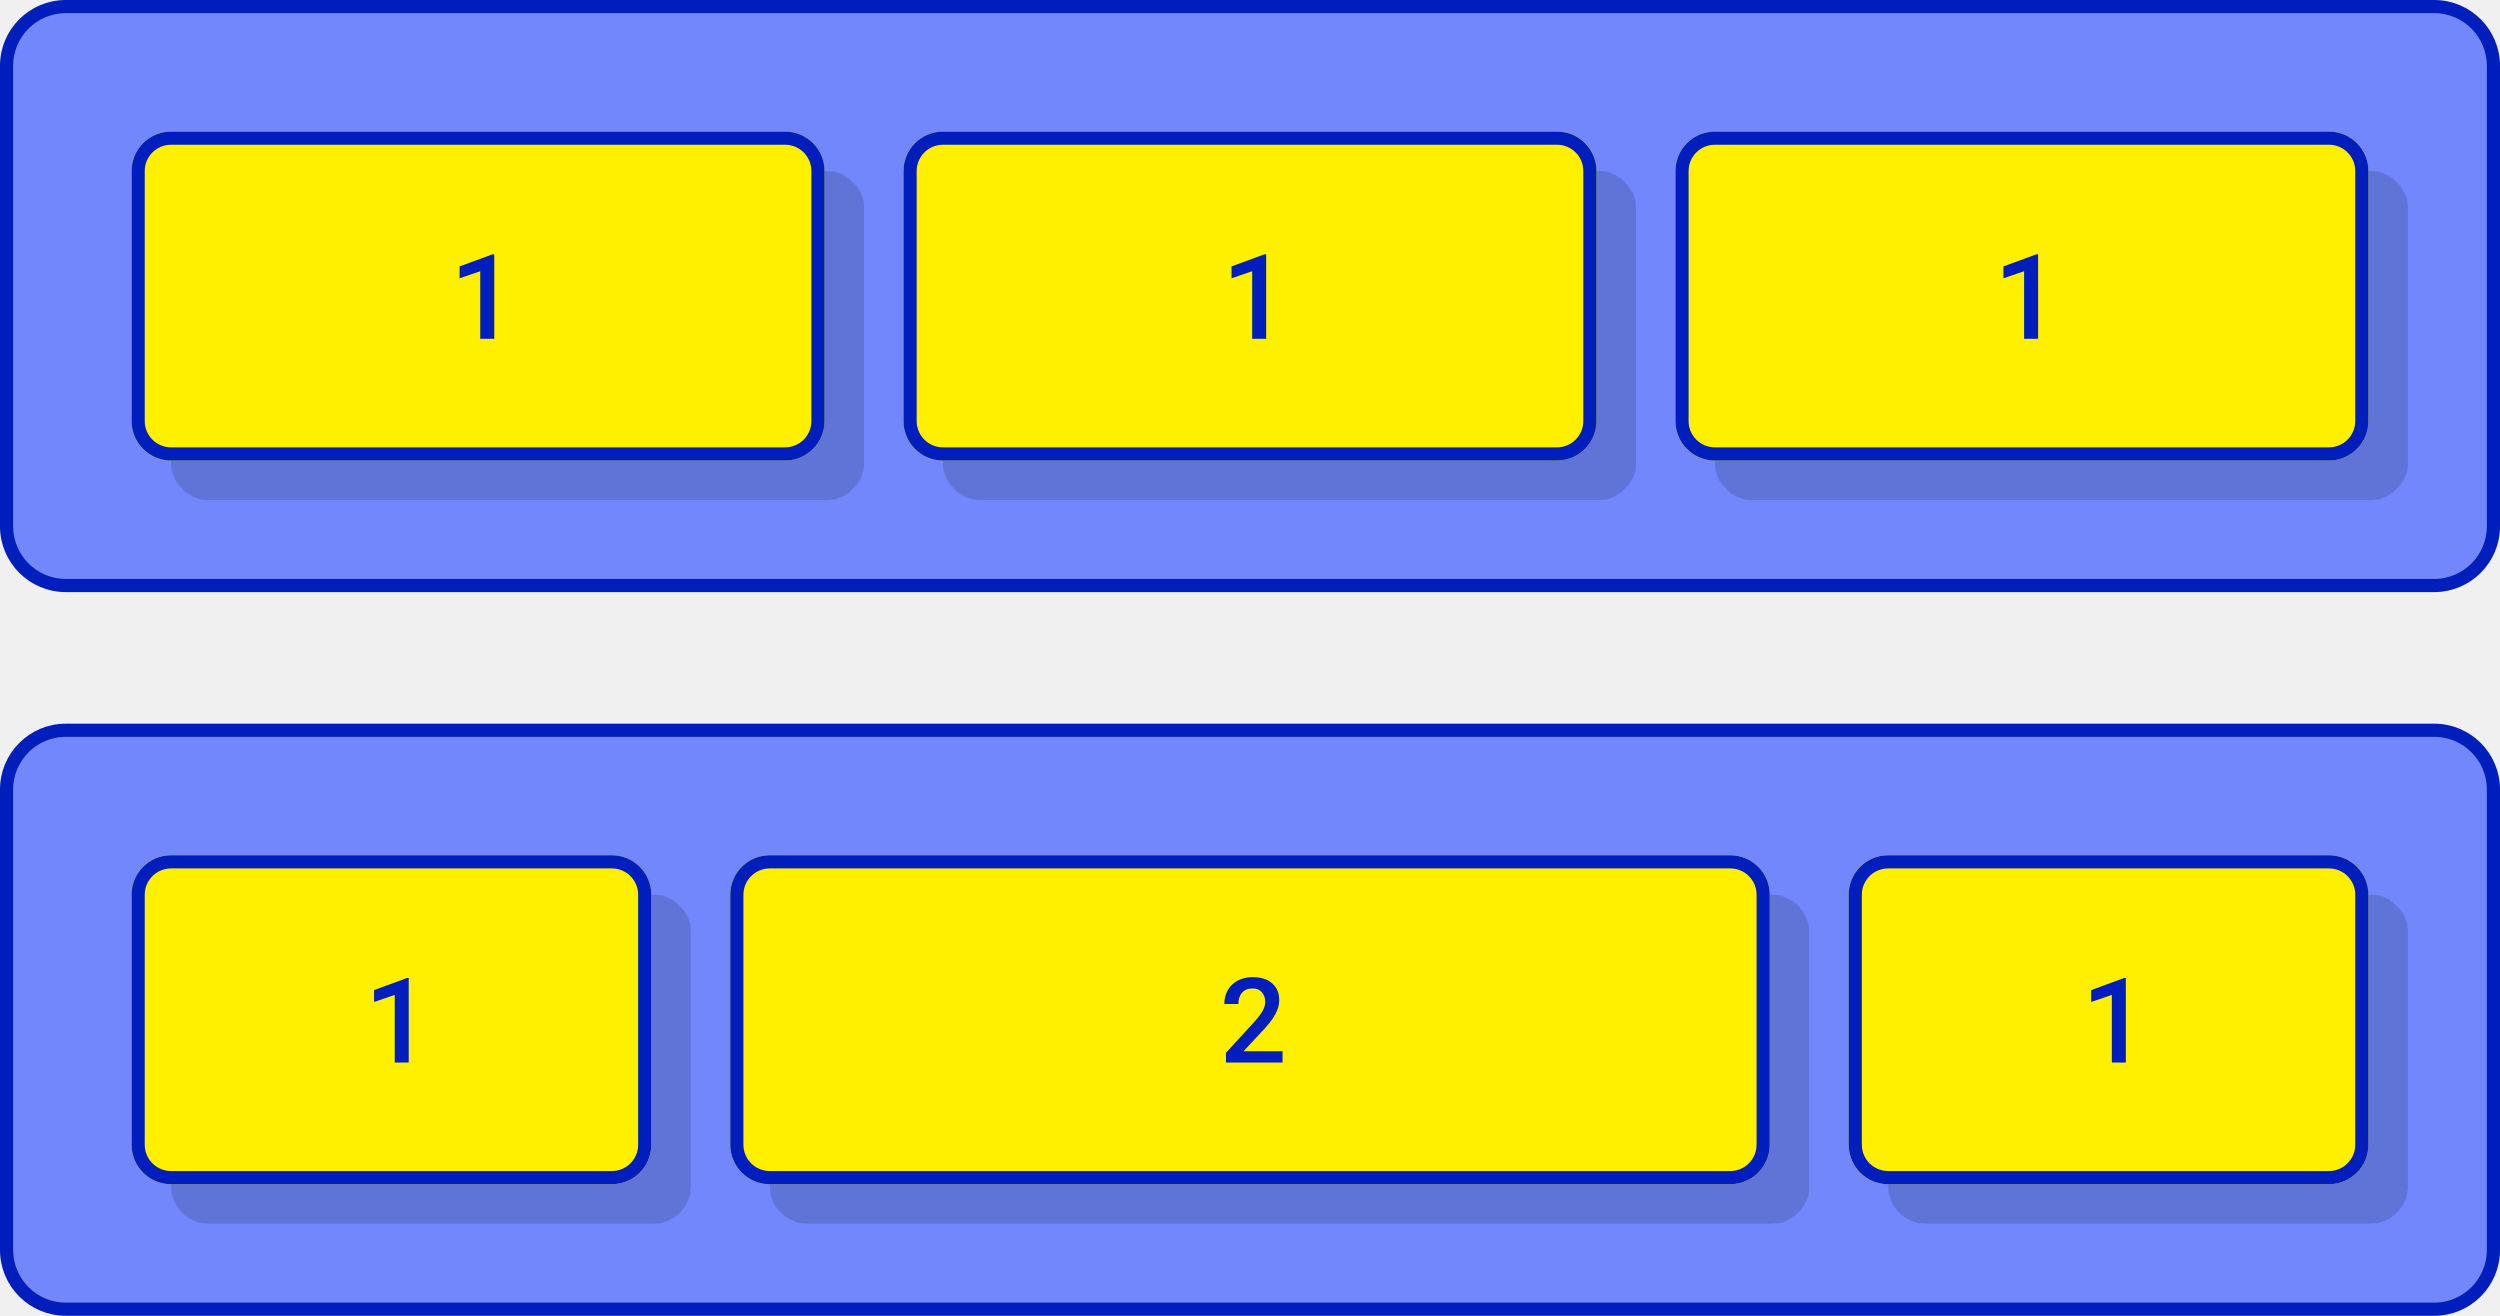
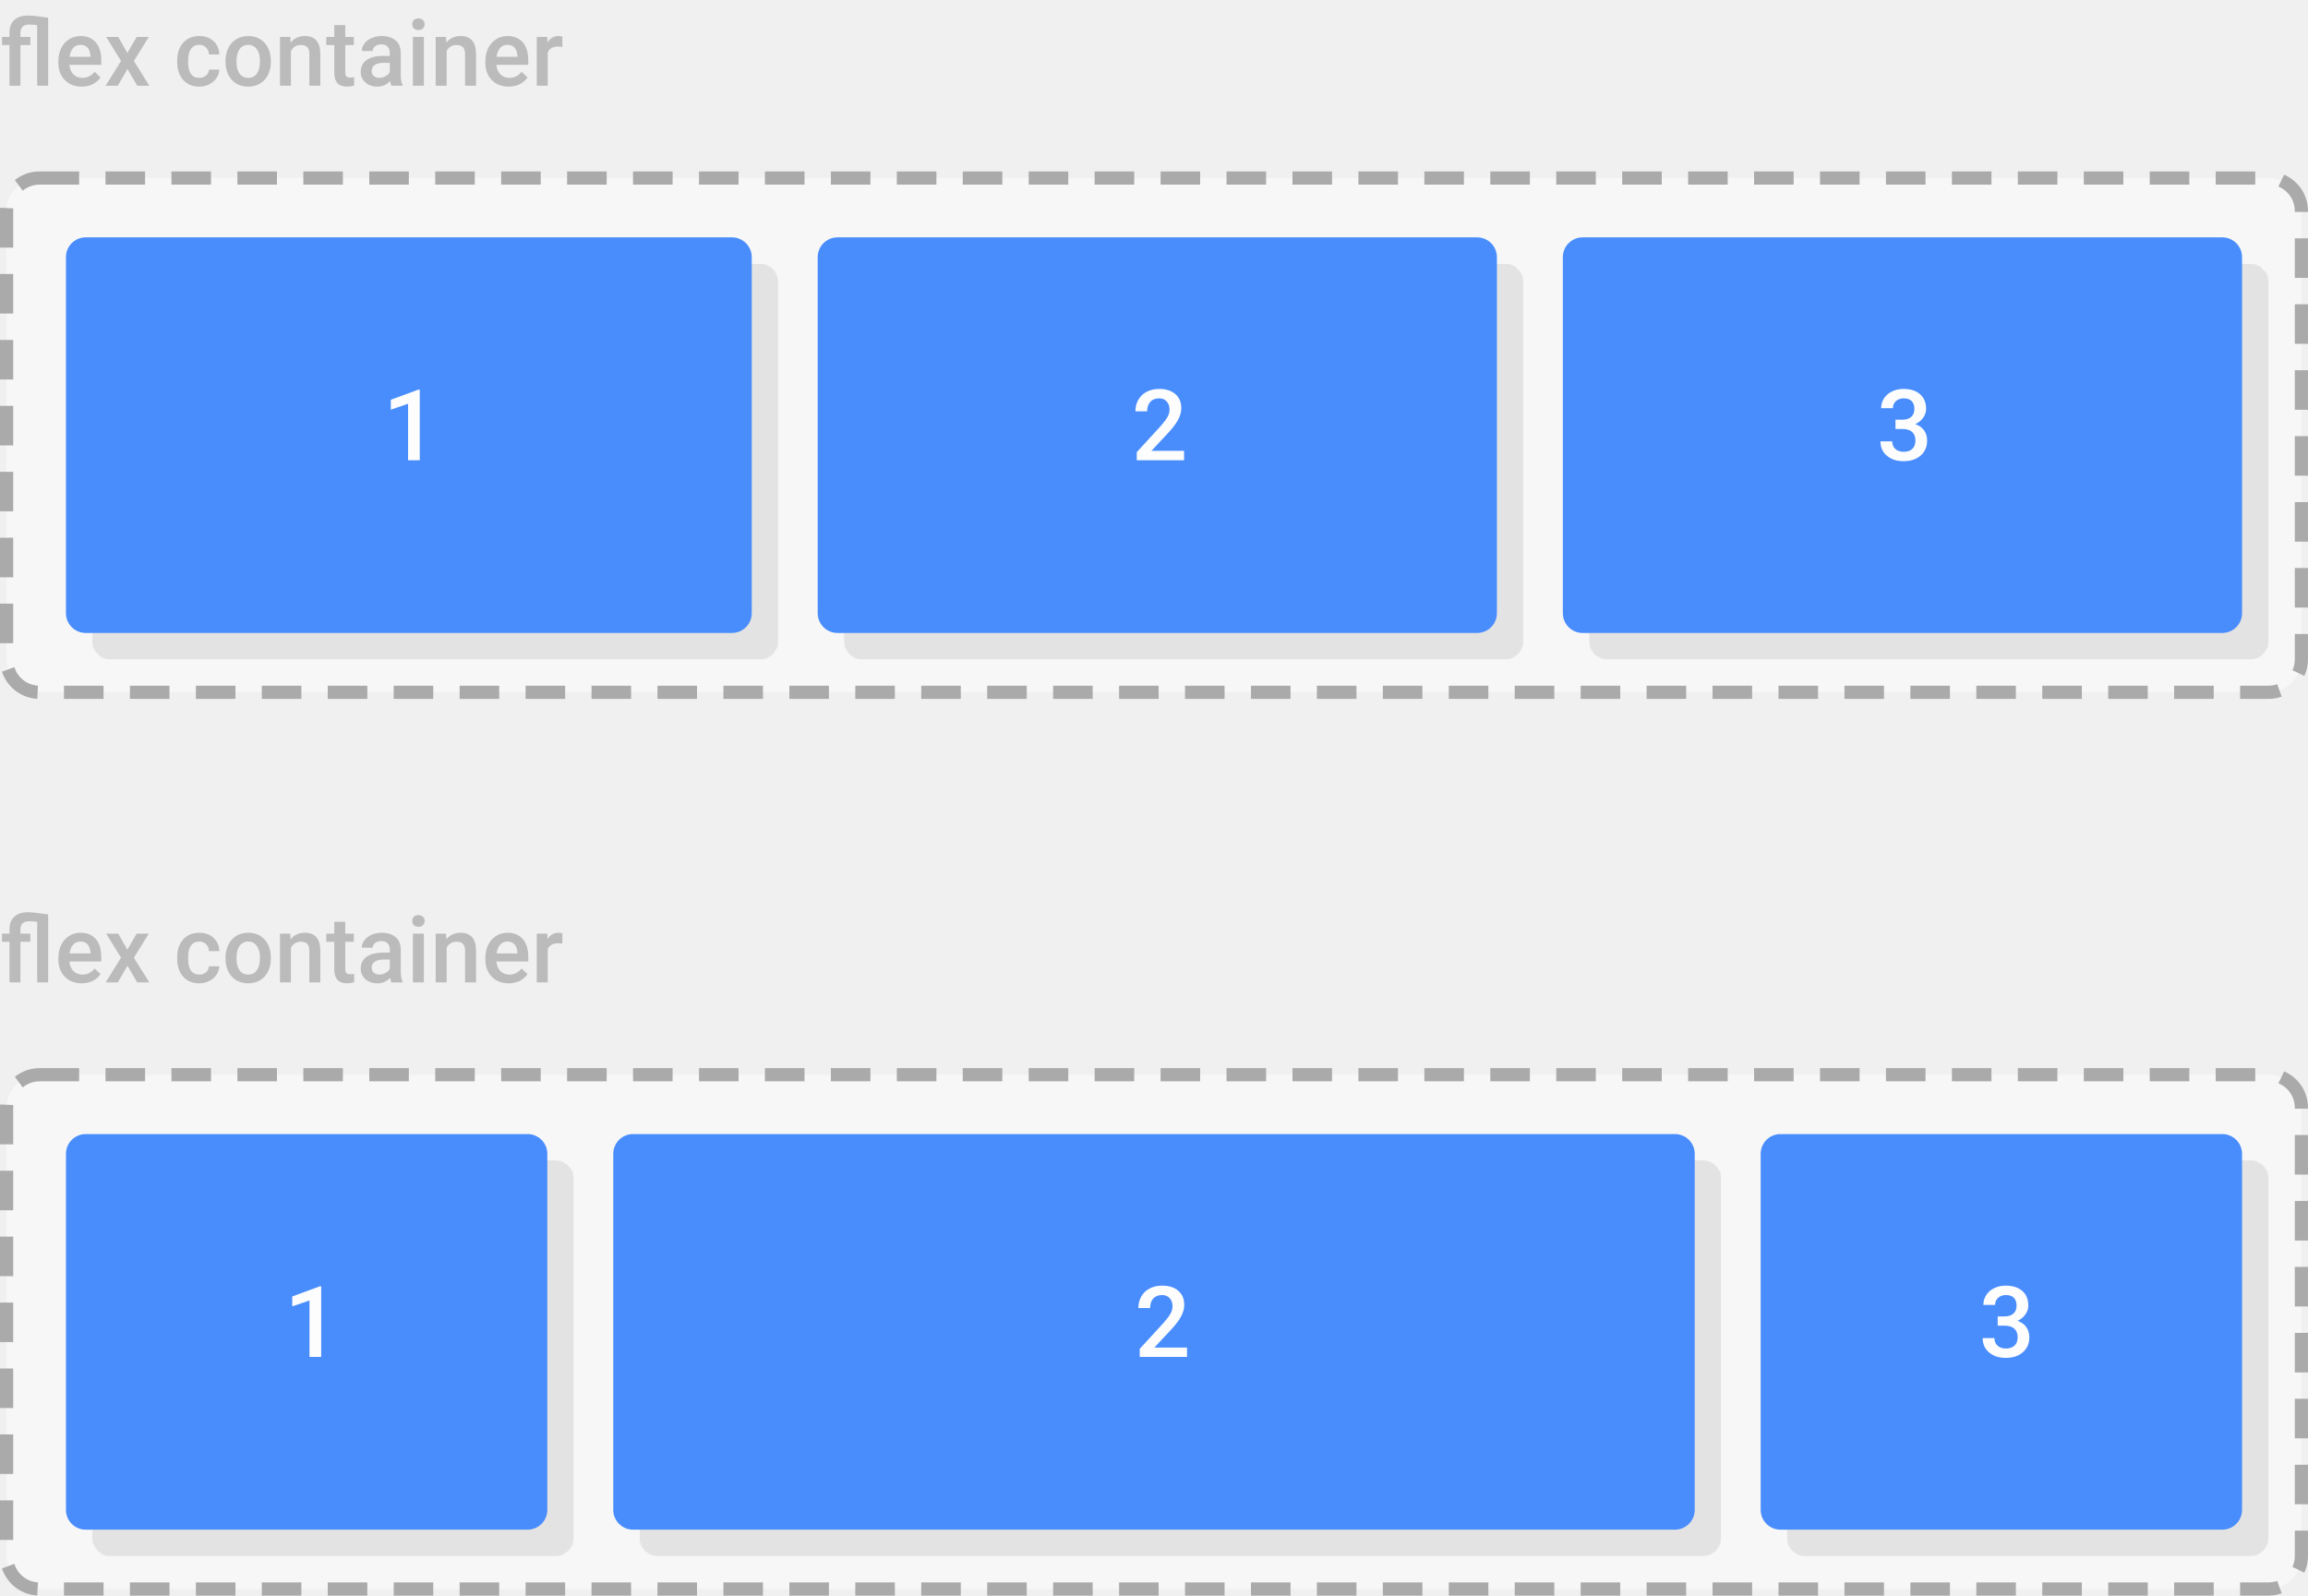
- <svg xmlns="http://www.w3.org/2000/svg" width="380" height="200" viewBox="0 0 380 200" fill="none">
-   <rect x="1" y="1" width="378" height="88" rx="9" fill="#7187FB" stroke="#001EBB" stroke-width="2" />
-   <g filter="url(#filter0_d)">
-     <rect x="20" y="20" width="105.333" height="50" rx="6" fill="#FFF000" />
-     <rect x="21" y="21" width="103.333" height="48" rx="5" stroke="#001EBB" stroke-width="2" />
+ <svg xmlns="http://www.w3.org/2000/svg" width="350" height="242" viewBox="0 0 350 242" fill="none">
+   <rect x="1" y="27" width="348" height="78" rx="5" fill="#F7F7F7" stroke="#AAAAAA" stroke-width="2" stroke-dasharray="6 4" />
+   <path d="M5.64 3.819C5.175 3.756 4.774 3.724 4.437 3.724C3.543 3.724 3.097 4.143 3.097 4.981V5.604H4.601V6.834H3.097V13H1.436V6.834H0.308V5.604H1.436V4.94C1.44 4.106 1.686 3.468 2.174 3.026C2.666 2.58 3.359 2.356 4.252 2.356C4.808 2.356 5.824 2.466 7.301 2.685V13H5.64V3.819ZM12.394 13.137C11.341 13.137 10.486 12.806 9.83 12.146C9.178 11.48 8.853 10.596 8.853 9.493V9.288C8.853 8.55 8.994 7.891 9.276 7.312C9.563 6.729 9.965 6.276 10.479 5.952C10.995 5.629 11.569 5.467 12.202 5.467C13.209 5.467 13.986 5.788 14.533 6.431C15.085 7.073 15.36 7.982 15.36 9.158V9.828H10.527C10.578 10.439 10.78 10.922 11.136 11.277C11.496 11.633 11.947 11.81 12.489 11.81C13.25 11.81 13.87 11.503 14.349 10.888L15.244 11.742C14.948 12.184 14.551 12.528 14.055 12.774C13.562 13.016 13.009 13.137 12.394 13.137ZM12.195 6.8C11.74 6.8 11.37 6.959 11.088 7.278C10.81 7.597 10.632 8.042 10.555 8.611H13.72V8.488C13.683 7.932 13.535 7.513 13.275 7.23C13.016 6.943 12.656 6.8 12.195 6.8ZM19.311 8.037L20.72 5.604H22.565L20.303 9.247L22.641 13H20.809L19.332 10.471L17.862 13H16.017L18.355 9.247L16.099 5.604H17.931L19.311 8.037ZM30.222 11.81C30.636 11.81 30.98 11.69 31.254 11.448C31.527 11.207 31.673 10.908 31.691 10.553H33.257C33.239 11.013 33.095 11.444 32.826 11.845C32.557 12.241 32.193 12.556 31.732 12.788C31.272 13.021 30.775 13.137 30.242 13.137C29.208 13.137 28.387 12.802 27.781 12.132C27.175 11.462 26.872 10.537 26.872 9.356V9.186C26.872 8.06 27.173 7.16 27.774 6.485C28.376 5.806 29.196 5.467 30.235 5.467C31.115 5.467 31.83 5.724 32.382 6.239C32.938 6.75 33.23 7.422 33.257 8.256H31.691C31.673 7.832 31.527 7.483 31.254 7.21C30.985 6.937 30.641 6.8 30.222 6.8C29.684 6.8 29.269 6.996 28.977 7.388C28.686 7.775 28.538 8.365 28.533 9.158V9.425C28.533 10.227 28.677 10.826 28.964 11.223C29.256 11.615 29.675 11.81 30.222 11.81ZM34.2 9.233C34.2 8.509 34.344 7.857 34.631 7.278C34.918 6.695 35.321 6.248 35.841 5.938C36.36 5.624 36.957 5.467 37.632 5.467C38.63 5.467 39.439 5.788 40.059 6.431C40.683 7.073 41.02 7.925 41.07 8.987L41.077 9.377C41.077 10.106 40.936 10.758 40.653 11.332C40.375 11.906 39.974 12.351 39.45 12.665C38.931 12.979 38.329 13.137 37.645 13.137C36.602 13.137 35.766 12.79 35.137 12.098C34.512 11.4 34.2 10.473 34.2 9.315V9.233ZM35.861 9.377C35.861 10.138 36.019 10.735 36.333 11.168C36.648 11.596 37.085 11.81 37.645 11.81C38.206 11.81 38.641 11.592 38.951 11.154C39.266 10.717 39.423 10.076 39.423 9.233C39.423 8.486 39.261 7.894 38.938 7.456C38.618 7.019 38.183 6.8 37.632 6.8C37.09 6.8 36.659 7.016 36.34 7.449C36.021 7.878 35.861 8.52 35.861 9.377ZM44.023 5.604L44.071 6.458C44.618 5.797 45.336 5.467 46.225 5.467C47.765 5.467 48.549 6.349 48.576 8.112V13H46.915V8.208C46.915 7.739 46.812 7.392 46.607 7.169C46.407 6.941 46.077 6.827 45.616 6.827C44.946 6.827 44.447 7.13 44.119 7.736V13H42.458V5.604H44.023ZM52.356 3.806V5.604H53.662V6.834H52.356V10.963C52.356 11.245 52.411 11.45 52.52 11.578C52.634 11.701 52.835 11.763 53.122 11.763C53.313 11.763 53.507 11.74 53.703 11.694V12.979C53.325 13.084 52.96 13.137 52.609 13.137C51.333 13.137 50.695 12.433 50.695 11.024V6.834H49.478V5.604H50.695V3.806H52.356ZM59.356 13C59.283 12.859 59.22 12.629 59.165 12.31C58.636 12.861 57.989 13.137 57.224 13.137C56.481 13.137 55.875 12.925 55.405 12.501C54.936 12.077 54.701 11.553 54.701 10.929C54.701 10.14 54.993 9.536 55.576 9.117C56.164 8.693 57.003 8.481 58.092 8.481H59.11V7.996C59.11 7.613 59.003 7.308 58.789 7.08C58.575 6.848 58.249 6.731 57.812 6.731C57.433 6.731 57.123 6.827 56.882 7.019C56.64 7.205 56.52 7.445 56.52 7.736H54.858C54.858 7.331 54.993 6.952 55.262 6.602C55.531 6.246 55.895 5.968 56.355 5.768C56.82 5.567 57.338 5.467 57.907 5.467C58.773 5.467 59.464 5.686 59.978 6.123C60.493 6.556 60.758 7.167 60.772 7.955V11.291C60.772 11.956 60.865 12.487 61.052 12.884V13H59.356ZM57.531 11.804C57.859 11.804 58.167 11.724 58.454 11.565C58.746 11.405 58.965 11.191 59.11 10.922V9.527H58.215C57.6 9.527 57.137 9.634 56.827 9.849C56.517 10.063 56.362 10.366 56.362 10.758C56.362 11.077 56.467 11.332 56.677 11.523C56.891 11.71 57.176 11.804 57.531 11.804ZM64.278 13H62.617V5.604H64.278V13ZM62.515 3.683C62.515 3.427 62.594 3.215 62.754 3.047C62.918 2.878 63.15 2.794 63.451 2.794C63.752 2.794 63.984 2.878 64.148 3.047C64.312 3.215 64.394 3.427 64.394 3.683C64.394 3.933 64.312 4.143 64.148 4.312C63.984 4.476 63.752 4.558 63.451 4.558C63.15 4.558 62.918 4.476 62.754 4.312C62.594 4.143 62.515 3.933 62.515 3.683ZM67.635 5.604L67.683 6.458C68.23 5.797 68.947 5.467 69.836 5.467C71.376 5.467 72.16 6.349 72.188 8.112V13H70.526V8.208C70.526 7.739 70.424 7.392 70.219 7.169C70.018 6.941 69.688 6.827 69.228 6.827C68.558 6.827 68.059 7.13 67.731 7.736V13H66.069V5.604H67.635ZM77.144 13.137C76.091 13.137 75.236 12.806 74.58 12.146C73.928 11.48 73.603 10.596 73.603 9.493V9.288C73.603 8.55 73.744 7.891 74.026 7.312C74.314 6.729 74.715 6.276 75.23 5.952C75.745 5.629 76.319 5.467 76.952 5.467C77.959 5.467 78.736 5.788 79.283 6.431C79.835 7.073 80.11 7.982 80.11 9.158V9.828H75.277C75.328 10.439 75.53 10.922 75.886 11.277C76.246 11.633 76.697 11.81 77.239 11.81C78 11.81 78.62 11.503 79.099 10.888L79.994 11.742C79.698 12.184 79.301 12.528 78.805 12.774C78.312 13.016 77.759 13.137 77.144 13.137ZM76.945 6.8C76.49 6.8 76.12 6.959 75.838 7.278C75.56 7.597 75.382 8.042 75.305 8.611H78.47V8.488C78.433 7.932 78.285 7.513 78.025 7.23C77.766 6.943 77.406 6.8 76.945 6.8ZM85.278 7.121C85.06 7.085 84.834 7.066 84.602 7.066C83.841 7.066 83.328 7.358 83.064 7.941V13H81.402V5.604H82.988L83.029 6.431C83.43 5.788 83.986 5.467 84.697 5.467C84.934 5.467 85.13 5.499 85.285 5.562L85.278 7.121Z" fill="#BBBBBB" />
+   <g opacity="0.8" filter="url(#filter0_d)">
+     <path d="M10 39C10 37.343 11.343 36 13 36H111C112.657 36 114 37.343 114 39V93C114 94.657 112.657 96 111 96H13C11.343 96 10 94.657 10 93V39Z" fill="#1E73FF" />
+     <path d="M63.655 69.8H61.882V61.238L59.268 62.131V60.63L63.428 59.099H63.655V69.8Z" fill="white" />
  </g>
-   <path d="M75.126 51.5H72.999V41.226L69.861 42.298V40.496L74.853 38.659H75.126V51.5Z" fill="#001EBB" />
-   <g filter="url(#filter1_d)">
-     <rect x="137.333" y="20" width="105.333" height="50" rx="6" fill="#FFF000" />
-     <rect x="138.333" y="21" width="103.333" height="48" rx="5" stroke="#001EBB" stroke-width="2" />
+   <g opacity="0.8" filter="url(#filter1_d)">
+     <path d="M124 39C124 37.343 125.343 36 127 36H224C225.657 36 227 37.343 227 39V93C227 94.657 225.657 96 224 96H127C125.343 96 124 94.657 124 93V39Z" fill="#1E73FF" />
+     <path d="M179.556 69.8H172.386V68.577L175.938 64.702C176.451 64.131 176.814 63.655 177.029 63.274C177.249 62.888 177.359 62.502 177.359 62.117C177.359 61.609 177.215 61.199 176.927 60.886C176.644 60.574 176.26 60.417 175.777 60.417C175.201 60.417 174.754 60.593 174.437 60.945C174.119 61.296 173.96 61.777 173.96 62.388H172.181C172.181 61.738 172.327 61.155 172.62 60.637C172.918 60.115 173.34 59.709 173.887 59.421C174.439 59.133 175.074 58.989 175.792 58.989C176.827 58.989 177.642 59.251 178.238 59.773C178.838 60.291 179.139 61.008 179.139 61.926C179.139 62.459 178.987 63.018 178.685 63.603C178.387 64.185 177.896 64.846 177.212 65.588L174.605 68.379H179.556V69.8Z" fill="white" />
  </g>
-   <path d="M192.459 51.5H190.333V41.226L187.195 42.298V40.496L192.187 38.659H192.459V51.5Z" fill="#001EBB" />
-   <g filter="url(#filter2_d)">
-     <rect x="254.667" y="20" width="105.333" height="50" rx="6" fill="#FFF000" />
-     <rect x="255.667" y="21" width="103.333" height="48" rx="5" stroke="#001EBB" stroke-width="2" />
+   <g opacity="0.8" filter="url(#filter2_d)">
+     <path d="M237 39C237 37.343 238.343 36 240 36H337C338.657 36 340 37.343 340 39V93C340 94.657 338.657 96 337 96H240C238.343 96 237 94.657 237 93V39Z" fill="#1E73FF" />
+     <path d="M287.444 63.655H288.528C289.075 63.65 289.507 63.508 289.824 63.23C290.146 62.952 290.308 62.549 290.308 62.022C290.308 61.514 290.173 61.121 289.905 60.842C289.641 60.559 289.236 60.417 288.689 60.417C288.21 60.417 287.817 60.557 287.51 60.835C287.202 61.108 287.048 61.467 287.048 61.912H285.269C285.269 61.365 285.413 60.867 285.701 60.417C285.994 59.968 286.399 59.619 286.917 59.37C287.439 59.116 288.022 58.989 288.667 58.989C289.731 58.989 290.566 59.258 291.172 59.795C291.782 60.327 292.087 61.069 292.087 62.022C292.087 62.5 291.934 62.952 291.626 63.377C291.323 63.796 290.93 64.114 290.447 64.329C291.033 64.529 291.477 64.844 291.78 65.273C292.087 65.703 292.241 66.216 292.241 66.811C292.241 67.769 291.912 68.53 291.252 69.097C290.598 69.663 289.736 69.946 288.667 69.946C287.642 69.946 286.802 69.673 286.147 69.126C285.493 68.579 285.166 67.852 285.166 66.943H286.946C286.946 67.412 287.102 67.793 287.415 68.086C287.732 68.379 288.157 68.525 288.689 68.525C289.241 68.525 289.675 68.379 289.993 68.086C290.31 67.793 290.469 67.368 290.469 66.811C290.469 66.25 290.303 65.818 289.971 65.515C289.639 65.212 289.146 65.061 288.491 65.061H287.444V63.655Z" fill="white" />
  </g>
-   <path d="M309.792 51.5H307.666V41.226L304.528 42.298V40.496L309.52 38.659H309.792V51.5Z" fill="#001EBB" />
-   <rect x="1" y="111" width="378" height="88" rx="9" fill="#7187FB" stroke="#001EBB" stroke-width="2" />
-   <g filter="url(#filter3_d)">
-     <rect x="20" y="130" width="79" height="50" rx="6" fill="#FFF000" />
-     <rect x="21" y="131" width="77" height="48" rx="5" stroke="#001EBB" stroke-width="2" />
+   <rect x="1" y="163" width="348" height="78" rx="5" fill="#F7F7F7" stroke="#AAAAAA" stroke-width="2" stroke-dasharray="6 4" />
+   <path d="M5.64 139.819C5.175 139.756 4.774 139.724 4.437 139.724C3.543 139.724 3.097 140.143 3.097 140.981V141.604H4.601V142.834H3.097V149H1.436V142.834H0.308V141.604H1.436V140.94C1.44 140.106 1.686 139.468 2.174 139.026C2.666 138.58 3.359 138.356 4.252 138.356C4.808 138.356 5.824 138.466 7.301 138.685V149H5.64V139.819ZM12.394 149.137C11.341 149.137 10.486 148.806 9.83 148.146C9.178 147.48 8.853 146.596 8.853 145.493V145.288C8.853 144.55 8.994 143.891 9.276 143.312C9.563 142.729 9.965 142.276 10.479 141.952C10.995 141.629 11.569 141.467 12.202 141.467C13.209 141.467 13.986 141.788 14.533 142.431C15.085 143.073 15.36 143.982 15.36 145.158V145.828H10.527C10.578 146.439 10.78 146.922 11.136 147.277C11.496 147.633 11.947 147.811 12.489 147.811C13.25 147.811 13.87 147.503 14.349 146.888L15.244 147.742C14.948 148.184 14.551 148.528 14.055 148.774C13.562 149.016 13.009 149.137 12.394 149.137ZM12.195 142.8C11.74 142.8 11.37 142.959 11.088 143.278C10.81 143.597 10.632 144.042 10.555 144.611H13.72V144.488C13.683 143.932 13.535 143.513 13.275 143.23C13.016 142.943 12.656 142.8 12.195 142.8ZM19.311 144.037L20.72 141.604H22.565L20.303 145.247L22.641 149H20.809L19.332 146.471L17.862 149H16.017L18.355 145.247L16.099 141.604H17.931L19.311 144.037ZM30.222 147.811C30.636 147.811 30.98 147.69 31.254 147.448C31.527 147.207 31.673 146.908 31.691 146.553H33.257C33.239 147.013 33.095 147.444 32.826 147.845C32.557 148.241 32.193 148.556 31.732 148.788C31.272 149.021 30.775 149.137 30.242 149.137C29.208 149.137 28.387 148.802 27.781 148.132C27.175 147.462 26.872 146.537 26.872 145.356V145.186C26.872 144.06 27.173 143.16 27.774 142.485C28.376 141.806 29.196 141.467 30.235 141.467C31.115 141.467 31.83 141.724 32.382 142.239C32.938 142.75 33.23 143.422 33.257 144.256H31.691C31.673 143.832 31.527 143.483 31.254 143.21C30.985 142.937 30.641 142.8 30.222 142.8C29.684 142.8 29.269 142.996 28.977 143.388C28.686 143.775 28.538 144.365 28.533 145.158V145.425C28.533 146.227 28.677 146.826 28.964 147.223C29.256 147.615 29.675 147.811 30.222 147.811ZM34.2 145.233C34.2 144.509 34.344 143.857 34.631 143.278C34.918 142.695 35.321 142.248 35.841 141.938C36.36 141.624 36.957 141.467 37.632 141.467C38.63 141.467 39.439 141.788 40.059 142.431C40.683 143.073 41.02 143.925 41.07 144.987L41.077 145.377C41.077 146.106 40.936 146.758 40.653 147.332C40.375 147.906 39.974 148.351 39.45 148.665C38.931 148.979 38.329 149.137 37.645 149.137C36.602 149.137 35.766 148.79 35.137 148.098C34.512 147.4 34.2 146.473 34.2 145.315V145.233ZM35.861 145.377C35.861 146.138 36.019 146.735 36.333 147.168C36.648 147.596 37.085 147.811 37.645 147.811C38.206 147.811 38.641 147.592 38.951 147.154C39.266 146.717 39.423 146.076 39.423 145.233C39.423 144.486 39.261 143.894 38.938 143.456C38.618 143.019 38.183 142.8 37.632 142.8C37.09 142.8 36.659 143.016 36.34 143.449C36.021 143.878 35.861 144.52 35.861 145.377ZM44.023 141.604L44.071 142.458C44.618 141.797 45.336 141.467 46.225 141.467C47.765 141.467 48.549 142.349 48.576 144.112V149H46.915V144.208C46.915 143.739 46.812 143.392 46.607 143.169C46.407 142.941 46.077 142.827 45.616 142.827C44.946 142.827 44.447 143.13 44.119 143.736V149H42.458V141.604H44.023ZM52.356 139.806V141.604H53.662V142.834H52.356V146.963C52.356 147.245 52.411 147.451 52.52 147.578C52.634 147.701 52.835 147.763 53.122 147.763C53.313 147.763 53.507 147.74 53.703 147.694V148.979C53.325 149.084 52.96 149.137 52.609 149.137C51.333 149.137 50.695 148.433 50.695 147.024V142.834H49.478V141.604H50.695V139.806H52.356ZM59.356 149C59.283 148.859 59.22 148.629 59.165 148.31C58.636 148.861 57.989 149.137 57.224 149.137C56.481 149.137 55.875 148.925 55.405 148.501C54.936 148.077 54.701 147.553 54.701 146.929C54.701 146.14 54.993 145.536 55.576 145.117C56.164 144.693 57.003 144.481 58.092 144.481H59.11V143.996C59.11 143.613 59.003 143.308 58.789 143.08C58.575 142.848 58.249 142.731 57.812 142.731C57.433 142.731 57.123 142.827 56.882 143.019C56.64 143.205 56.52 143.445 56.52 143.736H54.858C54.858 143.331 54.993 142.952 55.262 142.602C55.531 142.246 55.895 141.968 56.355 141.768C56.82 141.567 57.338 141.467 57.907 141.467C58.773 141.467 59.464 141.686 59.978 142.123C60.493 142.556 60.758 143.167 60.772 143.955V147.291C60.772 147.956 60.865 148.487 61.052 148.884V149H59.356ZM57.531 147.804C57.859 147.804 58.167 147.724 58.454 147.564C58.746 147.405 58.965 147.191 59.11 146.922V145.527H58.215C57.6 145.527 57.137 145.634 56.827 145.849C56.517 146.063 56.362 146.366 56.362 146.758C56.362 147.077 56.467 147.332 56.677 147.523C56.891 147.71 57.176 147.804 57.531 147.804ZM64.278 149H62.617V141.604H64.278V149ZM62.515 139.683C62.515 139.427 62.594 139.215 62.754 139.047C62.918 138.878 63.15 138.794 63.451 138.794C63.752 138.794 63.984 138.878 64.148 139.047C64.312 139.215 64.394 139.427 64.394 139.683C64.394 139.933 64.312 140.143 64.148 140.312C63.984 140.476 63.752 140.558 63.451 140.558C63.15 140.558 62.918 140.476 62.754 140.312C62.594 140.143 62.515 139.933 62.515 139.683ZM67.635 141.604L67.683 142.458C68.23 141.797 68.947 141.467 69.836 141.467C71.376 141.467 72.16 142.349 72.188 144.112V149H70.526V144.208C70.526 143.739 70.424 143.392 70.219 143.169C70.018 142.941 69.688 142.827 69.228 142.827C68.558 142.827 68.059 143.13 67.731 143.736V149H66.069V141.604H67.635ZM77.144 149.137C76.091 149.137 75.236 148.806 74.58 148.146C73.928 147.48 73.603 146.596 73.603 145.493V145.288C73.603 144.55 73.744 143.891 74.026 143.312C74.314 142.729 74.715 142.276 75.23 141.952C75.745 141.629 76.319 141.467 76.952 141.467C77.959 141.467 78.736 141.788 79.283 142.431C79.835 143.073 80.11 143.982 80.11 145.158V145.828H75.277C75.328 146.439 75.53 146.922 75.886 147.277C76.246 147.633 76.697 147.811 77.239 147.811C78 147.811 78.62 147.503 79.099 146.888L79.994 147.742C79.698 148.184 79.301 148.528 78.805 148.774C78.312 149.016 77.759 149.137 77.144 149.137ZM76.945 142.8C76.49 142.8 76.12 142.959 75.838 143.278C75.56 143.597 75.382 144.042 75.305 144.611H78.47V144.488C78.433 143.932 78.285 143.513 78.025 143.23C77.766 142.943 77.406 142.8 76.945 142.8ZM85.278 143.121C85.06 143.085 84.834 143.066 84.602 143.066C83.841 143.066 83.328 143.358 83.064 143.941V149H81.402V141.604H82.988L83.029 142.431C83.43 141.788 83.986 141.467 84.697 141.467C84.934 141.467 85.13 141.499 85.285 141.562L85.278 143.121Z" fill="#BBBBBB" />
+   <g opacity="0.8" filter="url(#filter3_d)">
+     <path d="M10 175C10 173.343 11.343 172 13 172H80C81.657 172 83 173.343 83 175V229C83 230.657 81.657 232 80 232H13C11.343 232 10 230.657 10 229V175Z" fill="#1E73FF" />
+     <path d="M48.705 205.8H46.933V197.238L44.318 198.131V196.63L48.478 195.099H48.705V205.8Z" fill="white" />
  </g>
-   <path d="M62.126 161.5H59.999V151.226L56.861 152.298V150.496L61.853 148.659H62.126V161.5Z" fill="#001EBB" />
-   <g filter="url(#filter4_d)">
-     <rect x="111" y="130" width="158" height="50" rx="6" fill="#FFF000" />
-     <rect x="112" y="131" width="156" height="48" rx="5" stroke="#001EBB" stroke-width="2" />
+   <g opacity="0.8" filter="url(#filter4_d)">
+     <path d="M93 175C93 173.343 94.343 172 96 172H254C255.657 172 257 173.343 257 175V229C257 230.657 255.657 232 254 232H96C94.343 232 93 230.657 93 229V175Z" fill="#1E73FF" />
+     <path d="M180.006 205.8H172.835V204.577L176.388 200.702C176.9 200.131 177.264 199.655 177.479 199.274C177.699 198.888 177.809 198.502 177.809 198.117C177.809 197.609 177.665 197.199 177.376 196.886C177.093 196.574 176.71 196.417 176.227 196.417C175.65 196.417 175.204 196.593 174.886 196.945C174.569 197.296 174.41 197.777 174.41 198.388H172.63C172.63 197.738 172.777 197.155 173.07 196.637C173.368 196.115 173.79 195.709 174.337 195.421C174.889 195.133 175.523 194.989 176.241 194.989C177.276 194.989 178.092 195.25 178.688 195.773C179.288 196.291 179.588 197.008 179.588 197.926C179.588 198.458 179.437 199.018 179.134 199.604C178.836 200.185 178.346 200.846 177.662 201.588L175.055 204.379H180.006V205.8Z" fill="white" />
  </g>
-   <path d="M194.947 161.5H186.343V160.032L190.605 155.383C191.221 154.697 191.657 154.126 191.915 153.669C192.179 153.206 192.311 152.743 192.311 152.28C192.311 151.671 192.138 151.179 191.792 150.804C191.452 150.429 190.992 150.241 190.412 150.241C189.721 150.241 189.185 150.452 188.804 150.874C188.423 151.296 188.232 151.873 188.232 152.605H186.097C186.097 151.826 186.272 151.126 186.624 150.505C186.981 149.878 187.488 149.392 188.145 149.046C188.807 148.7 189.568 148.527 190.43 148.527C191.672 148.527 192.65 148.841 193.365 149.468C194.086 150.089 194.446 150.95 194.446 152.052C194.446 152.69 194.265 153.361 193.901 154.064C193.544 154.762 192.955 155.556 192.135 156.446L189.006 159.795H194.947V161.5Z" fill="#001EBB" />
-   <g filter="url(#filter5_d)">
-     <rect x="281" y="130" width="79" height="50" rx="6" fill="#FFF000" />
-     <rect x="282" y="131" width="77" height="48" rx="5" stroke="#001EBB" stroke-width="2" />
+   <g opacity="0.8" filter="url(#filter5_d)">
+     <path d="M267 175C267 173.343 268.343 172 270 172H337C338.657 172 340 173.343 340 175V229C340 230.657 338.657 232 337 232H270C268.343 232 267 230.657 267 229V175Z" fill="#1E73FF" />
+     <path d="M302.944 199.655H304.028C304.575 199.65 305.007 199.508 305.324 199.23C305.646 198.952 305.808 198.549 305.808 198.021C305.808 197.514 305.673 197.121 305.405 196.842C305.141 196.559 304.736 196.417 304.189 196.417C303.71 196.417 303.317 196.557 303.01 196.835C302.702 197.108 302.548 197.467 302.548 197.912H300.769C300.769 197.365 300.913 196.867 301.201 196.417C301.494 195.968 301.899 195.619 302.417 195.37C302.939 195.116 303.522 194.989 304.167 194.989C305.231 194.989 306.066 195.258 306.672 195.795C307.282 196.327 307.587 197.069 307.587 198.021C307.587 198.5 307.434 198.952 307.126 199.376C306.823 199.796 306.43 200.114 305.947 200.329C306.533 200.529 306.977 200.844 307.28 201.273C307.587 201.703 307.741 202.216 307.741 202.812C307.741 203.769 307.412 204.53 306.752 205.097C306.098 205.663 305.236 205.946 304.167 205.946C303.142 205.946 302.302 205.673 301.647 205.126C300.993 204.579 300.666 203.852 300.666 202.943H302.446C302.446 203.412 302.602 203.793 302.915 204.086C303.232 204.379 303.657 204.525 304.189 204.525C304.741 204.525 305.175 204.379 305.493 204.086C305.81 203.793 305.969 203.368 305.969 202.812C305.969 202.25 305.803 201.818 305.471 201.515C305.139 201.212 304.646 201.061 303.991 201.061H302.944V199.655Z" fill="white" />
  </g>
-   <path d="M323.126 161.5H320.999V151.226L317.861 152.298V150.496L322.854 148.659H323.126V161.5Z" fill="#001EBB" />
  <defs>
-     <filter id="filter0_d" x="20" y="20" width="111.333" height="56" filterUnits="userSpaceOnUse" color-interpolation-filters="sRGB">
+     <filter id="filter0_d" x="10" y="36" width="108" height="64" filterUnits="userSpaceOnUse" color-interpolation-filters="sRGB">
      <feFlood flood-opacity="0" result="BackgroundImageFix" />
      <feColorMatrix in="SourceAlpha" type="matrix" values="0 0 0 0 0 0 0 0 0 0 0 0 0 0 0 0 0 0 127 0" />
-       <feOffset dx="6" dy="6" />
-       <feColorMatrix type="matrix" values="0 0 0 0 0 0 0 0 0 0 0 0 0 0 0 0 0 0 0.15 0" />
+       <feOffset dx="4" dy="4" />
+       <feColorMatrix type="matrix" values="0 0 0 0 0 0 0 0 0 0 0 0 0 0 0 0 0 0 0.1 0" />
      <feBlend mode="normal" in2="BackgroundImageFix" result="effect1_dropShadow" />
      <feBlend mode="normal" in="SourceGraphic" in2="effect1_dropShadow" result="shape" />
    </filter>
-     <filter id="filter1_d" x="137.333" y="20" width="111.333" height="56" filterUnits="userSpaceOnUse" color-interpolation-filters="sRGB">
+     <filter id="filter1_d" x="124" y="36" width="107" height="64" filterUnits="userSpaceOnUse" color-interpolation-filters="sRGB">
      <feFlood flood-opacity="0" result="BackgroundImageFix" />
      <feColorMatrix in="SourceAlpha" type="matrix" values="0 0 0 0 0 0 0 0 0 0 0 0 0 0 0 0 0 0 127 0" />
-       <feOffset dx="6" dy="6" />
-       <feColorMatrix type="matrix" values="0 0 0 0 0 0 0 0 0 0 0 0 0 0 0 0 0 0 0.15 0" />
+       <feOffset dx="4" dy="4" />
+       <feColorMatrix type="matrix" values="0 0 0 0 0 0 0 0 0 0 0 0 0 0 0 0 0 0 0.1 0" />
      <feBlend mode="normal" in2="BackgroundImageFix" result="effect1_dropShadow" />
      <feBlend mode="normal" in="SourceGraphic" in2="effect1_dropShadow" result="shape" />
    </filter>
-     <filter id="filter2_d" x="254.667" y="20" width="111.333" height="56" filterUnits="userSpaceOnUse" color-interpolation-filters="sRGB">
+     <filter id="filter2_d" x="237" y="36" width="107" height="64" filterUnits="userSpaceOnUse" color-interpolation-filters="sRGB">
      <feFlood flood-opacity="0" result="BackgroundImageFix" />
      <feColorMatrix in="SourceAlpha" type="matrix" values="0 0 0 0 0 0 0 0 0 0 0 0 0 0 0 0 0 0 127 0" />
-       <feOffset dx="6" dy="6" />
-       <feColorMatrix type="matrix" values="0 0 0 0 0 0 0 0 0 0 0 0 0 0 0 0 0 0 0.15 0" />
+       <feOffset dx="4" dy="4" />
+       <feColorMatrix type="matrix" values="0 0 0 0 0 0 0 0 0 0 0 0 0 0 0 0 0 0 0.1 0" />
      <feBlend mode="normal" in2="BackgroundImageFix" result="effect1_dropShadow" />
      <feBlend mode="normal" in="SourceGraphic" in2="effect1_dropShadow" result="shape" />
    </filter>
-     <filter id="filter3_d" x="20" y="130" width="85" height="56" filterUnits="userSpaceOnUse" color-interpolation-filters="sRGB">
+     <filter id="filter3_d" x="10" y="172" width="77" height="64" filterUnits="userSpaceOnUse" color-interpolation-filters="sRGB">
      <feFlood flood-opacity="0" result="BackgroundImageFix" />
      <feColorMatrix in="SourceAlpha" type="matrix" values="0 0 0 0 0 0 0 0 0 0 0 0 0 0 0 0 0 0 127 0" />
-       <feOffset dx="6" dy="6" />
-       <feColorMatrix type="matrix" values="0 0 0 0 0 0 0 0 0 0 0 0 0 0 0 0 0 0 0.15 0" />
+       <feOffset dx="4" dy="4" />
+       <feColorMatrix type="matrix" values="0 0 0 0 0 0 0 0 0 0 0 0 0 0 0 0 0 0 0.1 0" />
      <feBlend mode="normal" in2="BackgroundImageFix" result="effect1_dropShadow" />
      <feBlend mode="normal" in="SourceGraphic" in2="effect1_dropShadow" result="shape" />
    </filter>
-     <filter id="filter4_d" x="111" y="130" width="164" height="56" filterUnits="userSpaceOnUse" color-interpolation-filters="sRGB">
+     <filter id="filter4_d" x="93" y="172" width="168" height="64" filterUnits="userSpaceOnUse" color-interpolation-filters="sRGB">
      <feFlood flood-opacity="0" result="BackgroundImageFix" />
      <feColorMatrix in="SourceAlpha" type="matrix" values="0 0 0 0 0 0 0 0 0 0 0 0 0 0 0 0 0 0 127 0" />
-       <feOffset dx="6" dy="6" />
-       <feColorMatrix type="matrix" values="0 0 0 0 0 0 0 0 0 0 0 0 0 0 0 0 0 0 0.15 0" />
+       <feOffset dx="4" dy="4" />
+       <feColorMatrix type="matrix" values="0 0 0 0 0 0 0 0 0 0 0 0 0 0 0 0 0 0 0.1 0" />
      <feBlend mode="normal" in2="BackgroundImageFix" result="effect1_dropShadow" />
      <feBlend mode="normal" in="SourceGraphic" in2="effect1_dropShadow" result="shape" />
    </filter>
-     <filter id="filter5_d" x="281" y="130" width="85" height="56" filterUnits="userSpaceOnUse" color-interpolation-filters="sRGB">
+     <filter id="filter5_d" x="267" y="172" width="77" height="64" filterUnits="userSpaceOnUse" color-interpolation-filters="sRGB">
      <feFlood flood-opacity="0" result="BackgroundImageFix" />
      <feColorMatrix in="SourceAlpha" type="matrix" values="0 0 0 0 0 0 0 0 0 0 0 0 0 0 0 0 0 0 127 0" />
-       <feOffset dx="6" dy="6" />
-       <feColorMatrix type="matrix" values="0 0 0 0 0 0 0 0 0 0 0 0 0 0 0 0 0 0 0.15 0" />
+       <feOffset dx="4" dy="4" />
+       <feColorMatrix type="matrix" values="0 0 0 0 0 0 0 0 0 0 0 0 0 0 0 0 0 0 0.1 0" />
      <feBlend mode="normal" in2="BackgroundImageFix" result="effect1_dropShadow" />
      <feBlend mode="normal" in="SourceGraphic" in2="effect1_dropShadow" result="shape" />
    </filter>
  </defs>
</svg>
